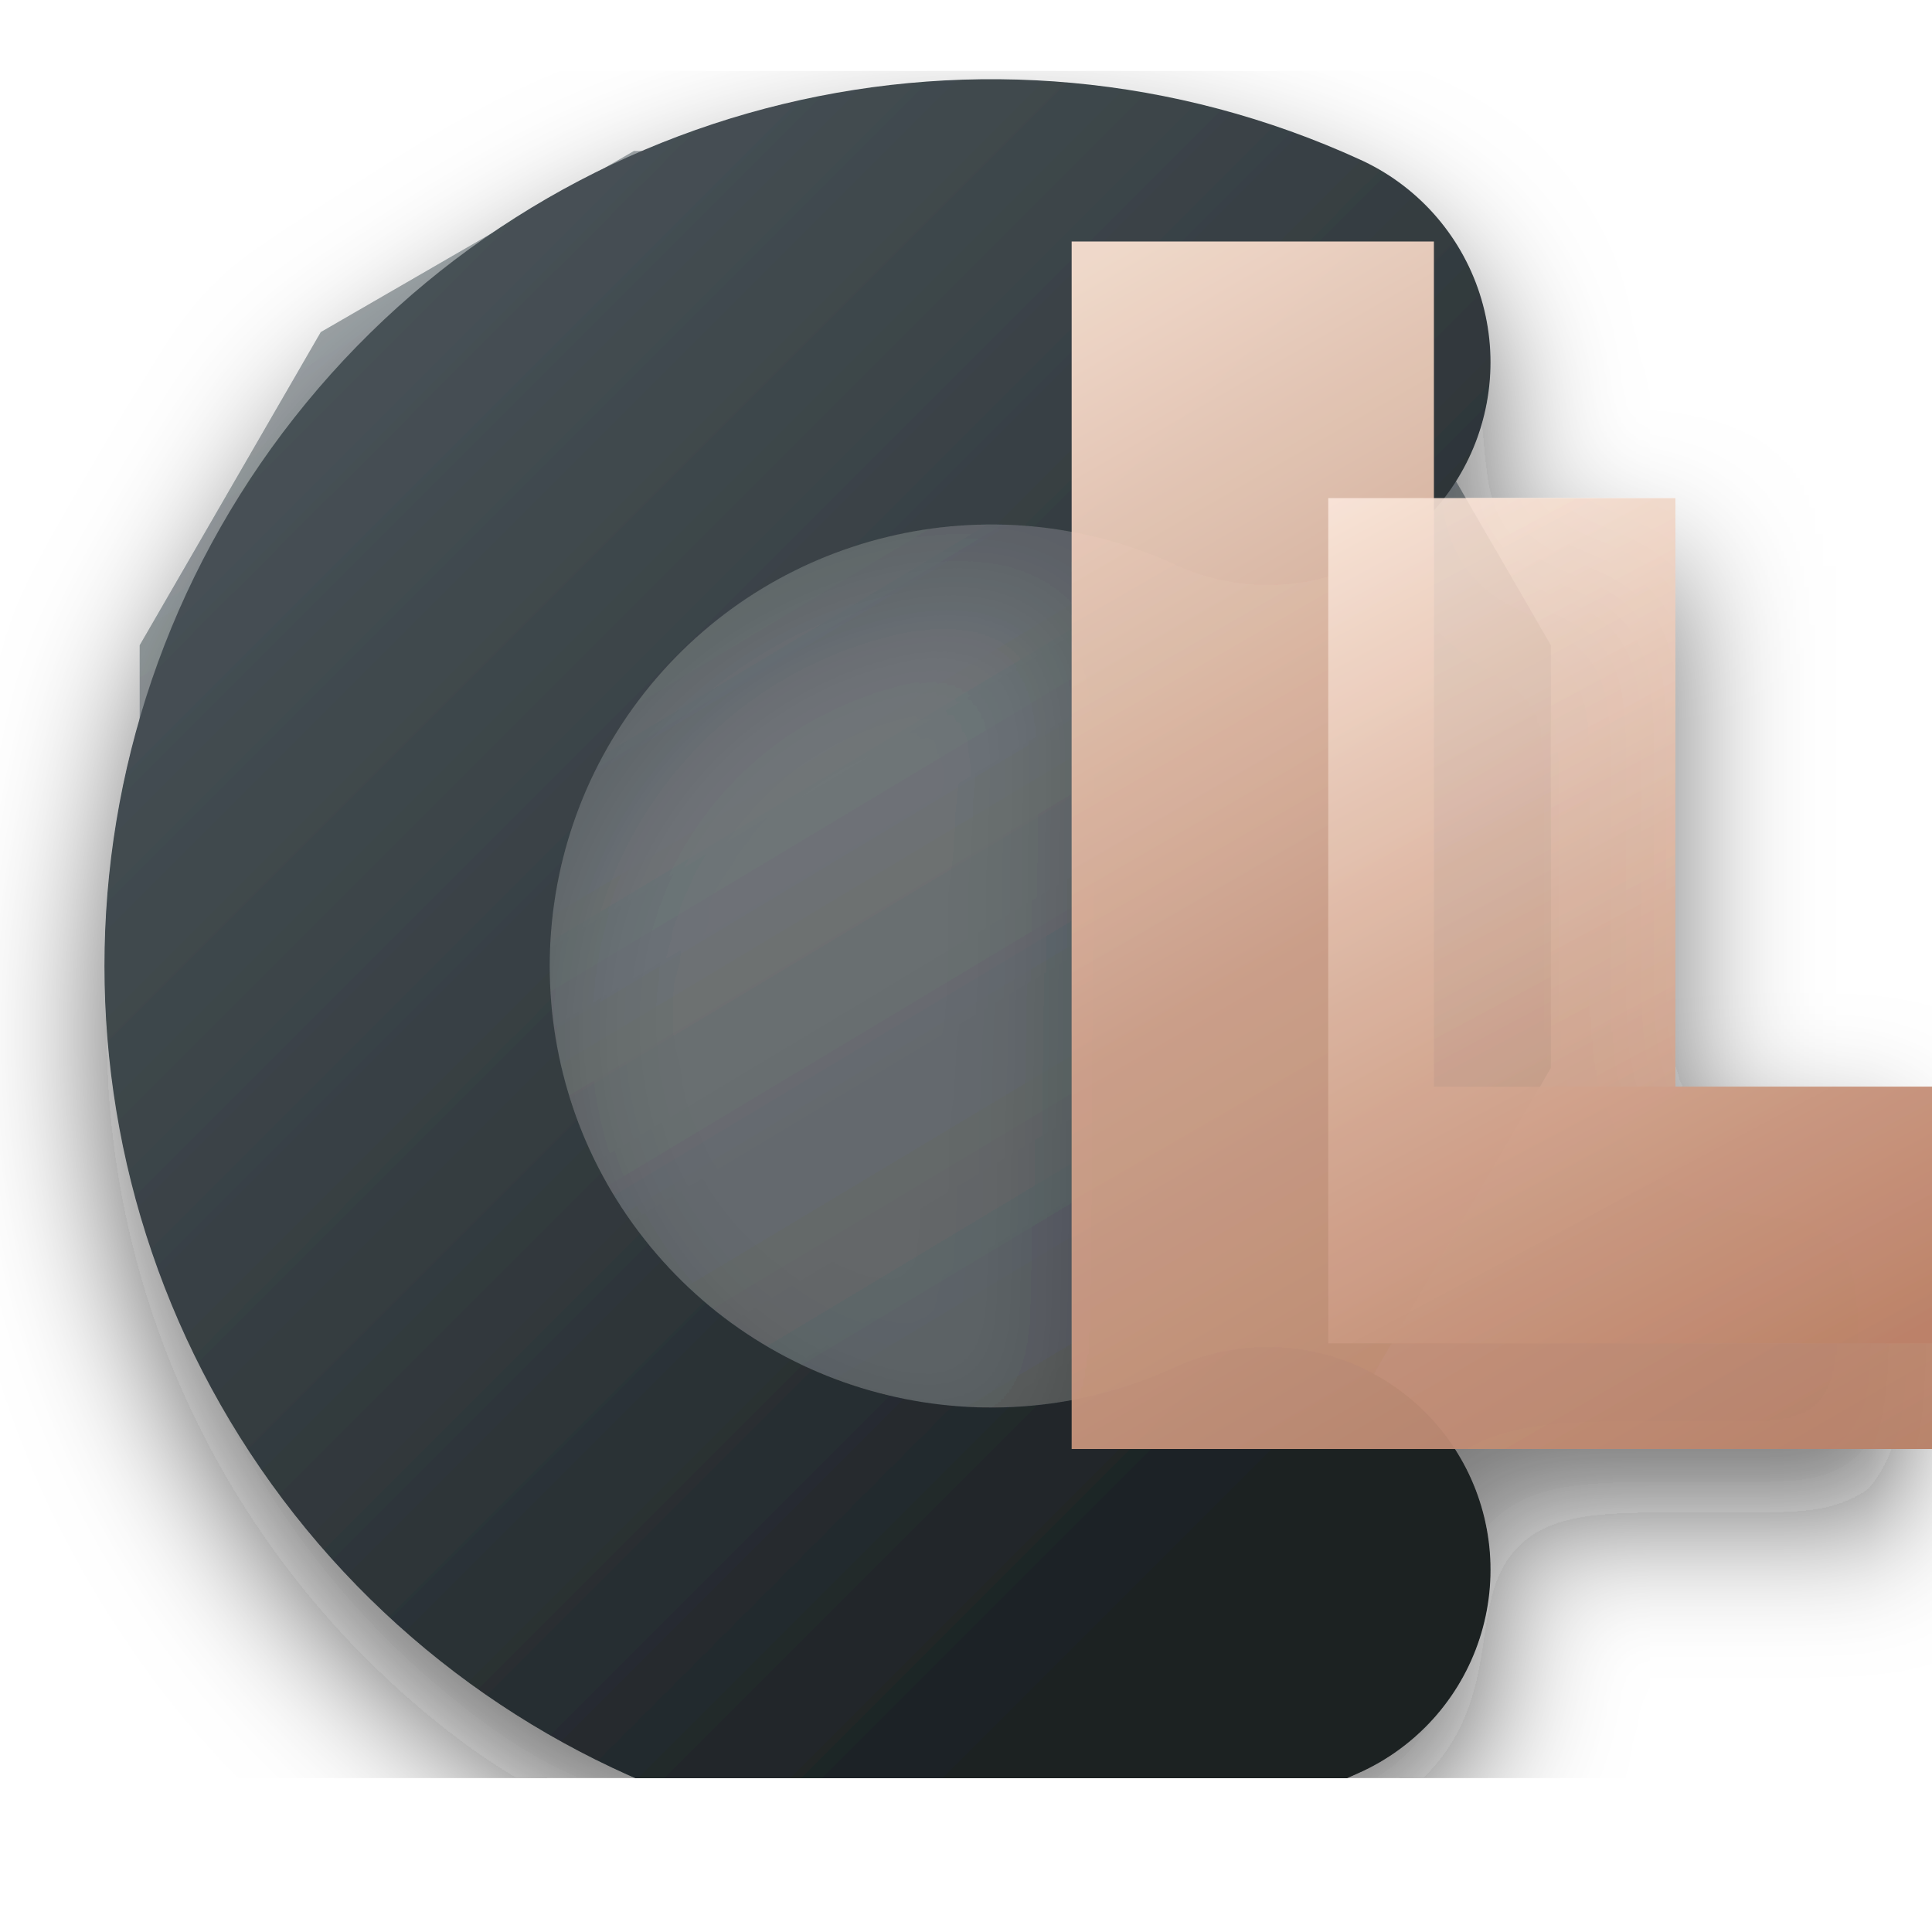
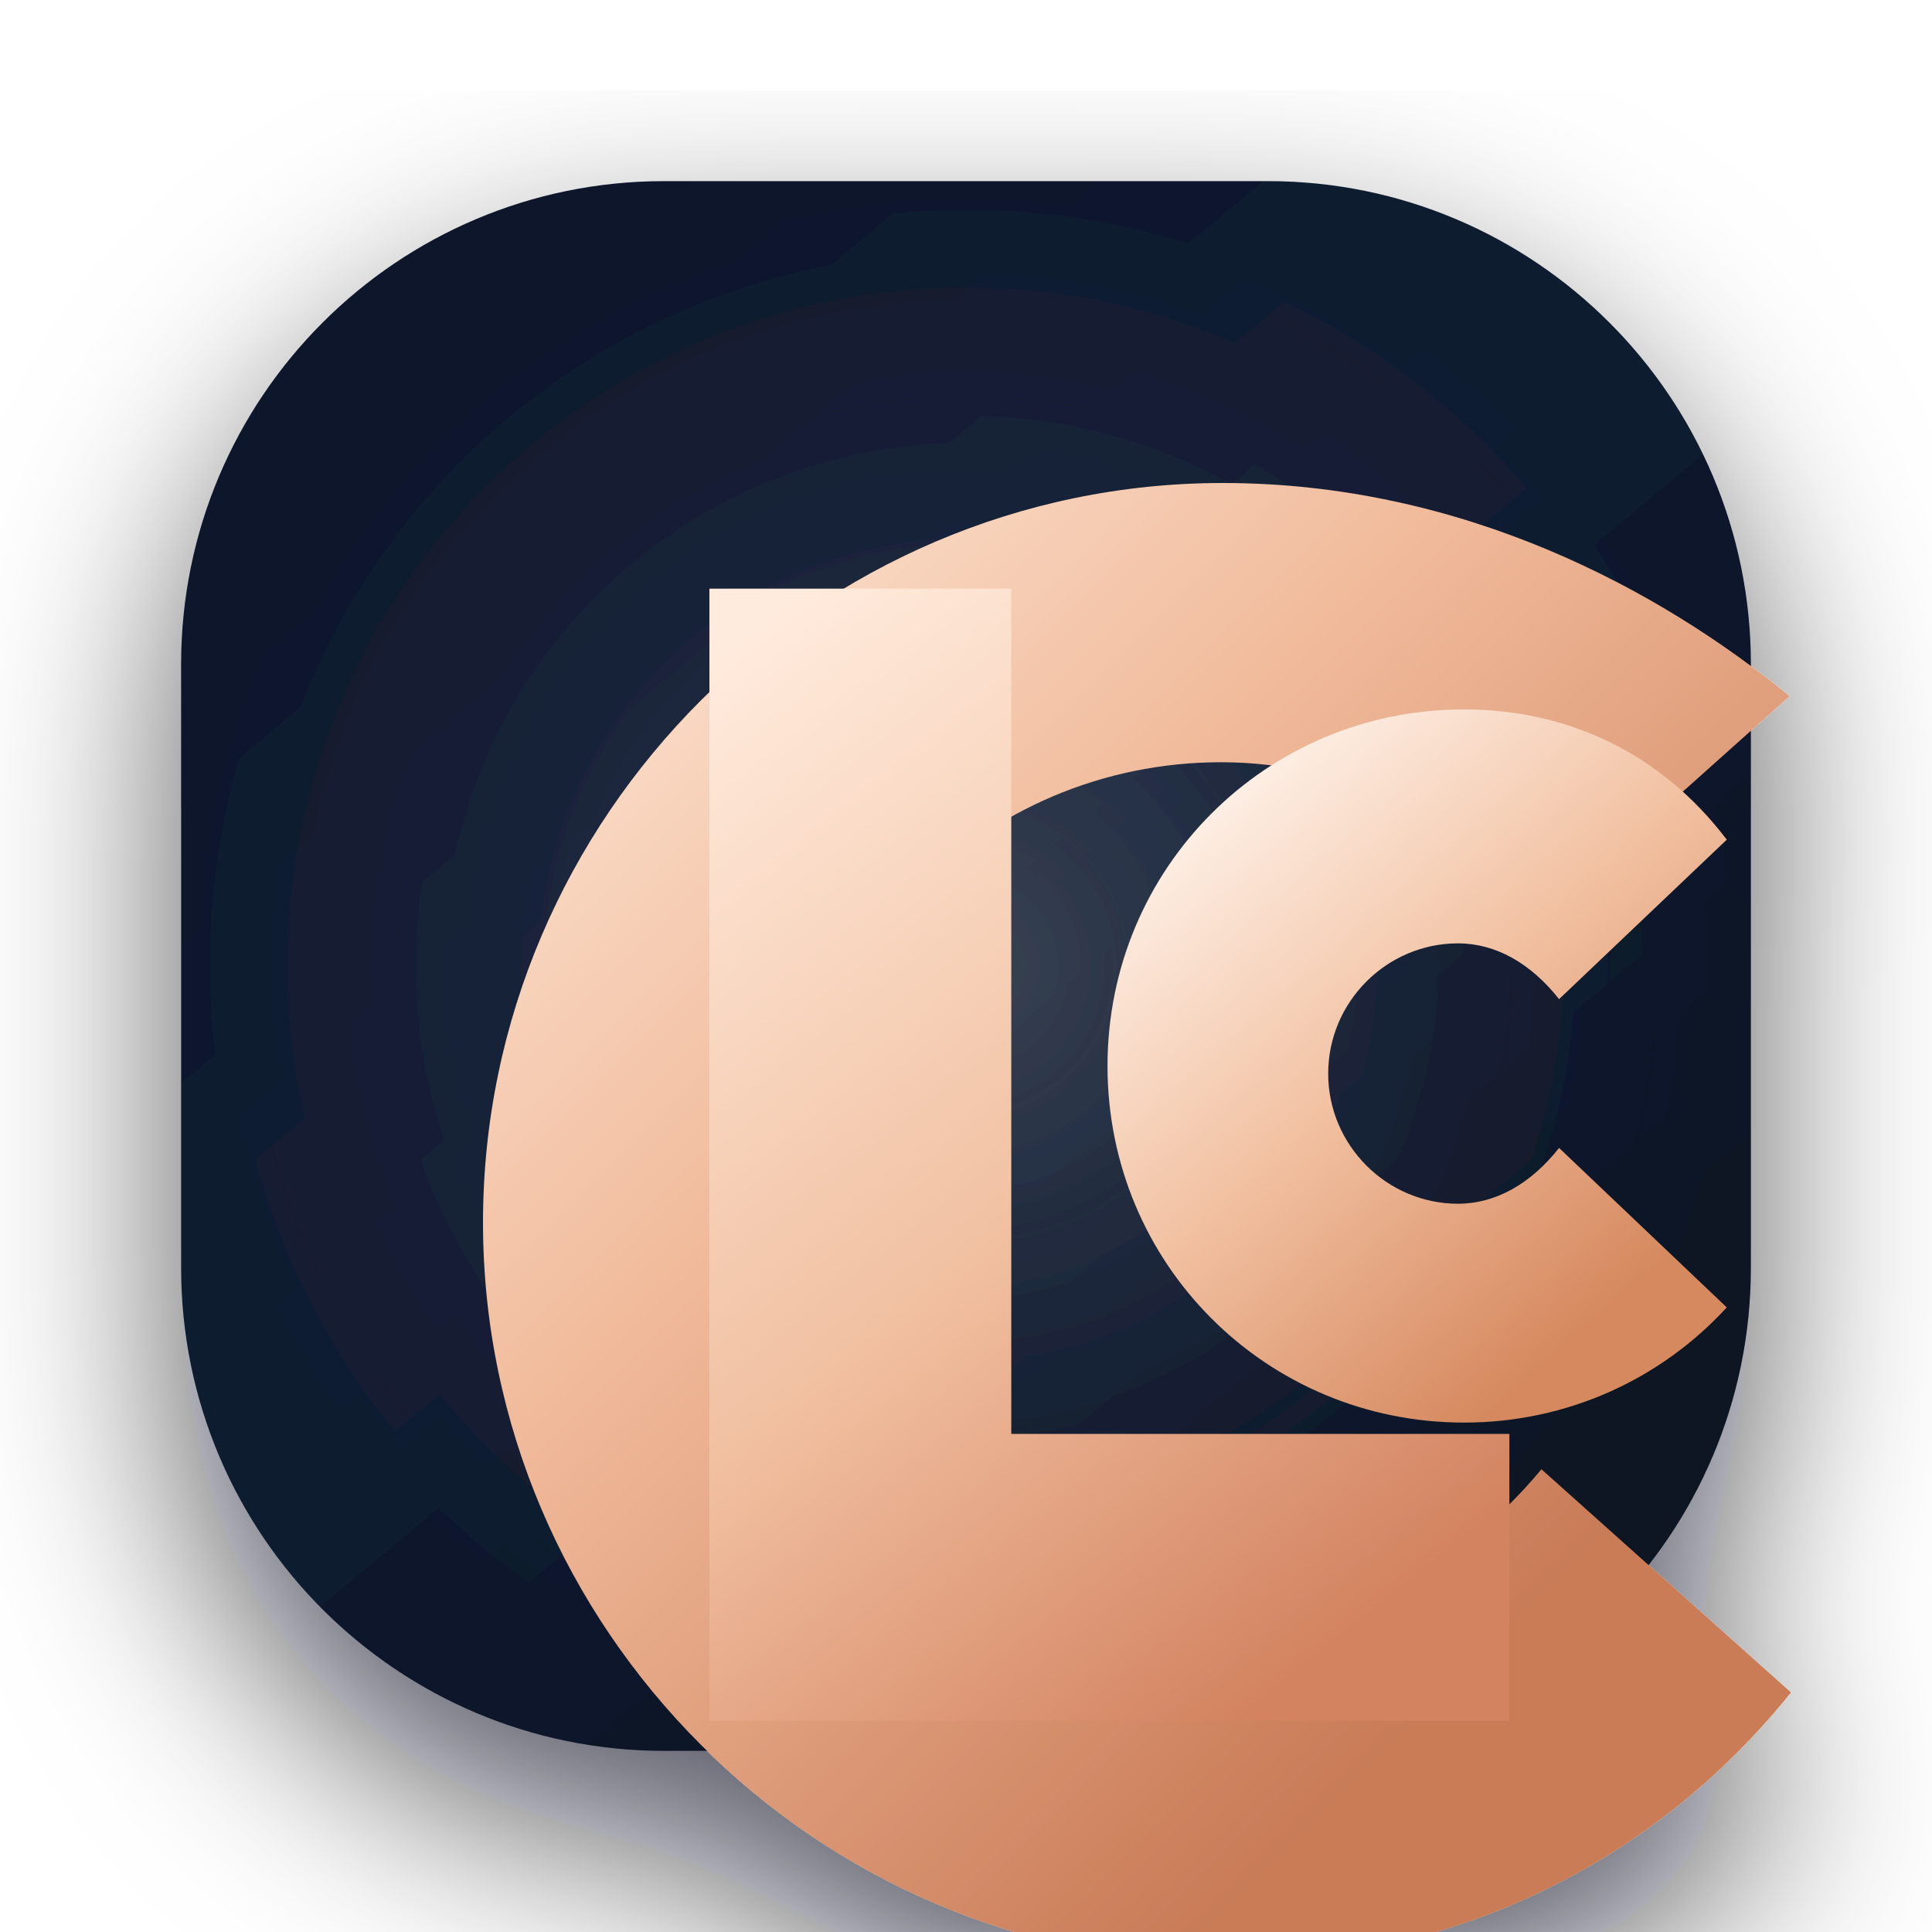
<svg xmlns="http://www.w3.org/2000/svg" width="512" height="512" viewBox="0 0 512 512" fill="none">
  <defs>
-     <linearGradient id="slateGradient" x1="76" y1="76" x2="368" y2="368" gradientUnits="userSpaceOnUse">
-       <stop offset="0%" stop-color="#4A5459" />
-       <stop offset="50%" stop-color="#343C40" />
-       <stop offset="100%" stop-color="#1B2023" />
+     <linearGradient id="bgGradient" x1="96" y1="64" x2="416" y2="448" gradientUnits="userSpaceOnUse">
+       <stop offset="0%" stop-color="#0F172A" />
+       <stop offset="45%" stop-color="#111B2F" />
+       <stop offset="100%" stop-color="#0B1220" />
    </linearGradient>
-     <linearGradient id="slateAccent" x1="40" y1="64" x2="280" y2="464" gradientUnits="userSpaceOnUse">
-       <stop offset="0%" stop-color="#5B676C" stop-opacity="0.85" />
-       <stop offset="100%" stop-color="#1E2428" stop-opacity="0.95" />
+     <linearGradient id="copperGradient" x1="160" y1="160" x2="416" y2="416" gradientUnits="userSpaceOnUse">
+       <stop offset="0%" stop-color="#FCE1CF" />
+       <stop offset="40%" stop-color="#F0B999" />
+       <stop offset="100%" stop-color="#C97B57" />
    </linearGradient>
-     <linearGradient id="copperGradient" x1="296" y1="64" x2="504" y2="424" gradientUnits="userSpaceOnUse">
-       <stop offset="0%" stop-color="#F8E0D1" />
-       <stop offset="45%" stop-color="#D0A18A" />
-       <stop offset="100%" stop-color="#B37B62" />
+     <linearGradient id="copperSoft" x1="196" y1="168" x2="388" y2="408" gradientUnits="userSpaceOnUse">
+       <stop offset="0%" stop-color="#FFEBDD" />
+       <stop offset="55%" stop-color="#F1C0A1" />
+       <stop offset="100%" stop-color="#D38360" />
    </linearGradient>
-     <linearGradient id="copperGradientInner" x1="352" y1="128" x2="480" y2="368" gradientUnits="userSpaceOnUse">
-       <stop offset="0%" stop-color="#FCE9DD" />
-       <stop offset="50%" stop-color="#D9B09B" />
-       <stop offset="100%" stop-color="#BC8168" />
+     <linearGradient id="copperBright" x1="332" y1="188" x2="452" y2="324" gradientUnits="userSpaceOnUse">
+       <stop offset="0%" stop-color="#FFF5EE" />
+       <stop offset="50%" stop-color="#F2C2A3" />
+       <stop offset="100%" stop-color="#D6895F" />
    </linearGradient>
-     <filter id="shadow" x="-10%" y="-10%" width="120%" height="120%" color-interpolation-filters="sRGB">
-       <feDropShadow dx="0" dy="18" stdDeviation="18" flood-color="#0C0C12" flood-opacity="0.6" />
+     <radialGradient id="glow" cx="0" cy="0" r="1" gradientUnits="userSpaceOnUse" gradientTransform="matrix(0 208 -208 0 256 256)">
+       <stop offset="0%" stop-color="#FFFFFF" stop-opacity="0.18" />
+       <stop offset="60%" stop-color="#A4C2FF" stop-opacity="0.05" />
+       <stop offset="100%" stop-color="#3B82F6" stop-opacity="0" />
+     </radialGradient>
+     <filter id="shadow" x="-15%" y="-15%" width="130%" height="130%" color-interpolation-filters="sRGB">
+       <feDropShadow dx="0" dy="24" stdDeviation="28" flood-color="#04060A" flood-opacity="0.65" />
    </filter>
  </defs>
  <g filter="url(#shadow)">
-     <path d="M168 40h112l83 48 48 83v112l-48 83-83 48H168l-83-48-48-83V171l48-83 83-48z" fill="url(#slateAccent)" opacity="0.65" />
-     <path d="M336 96a176 176 0 1 0 0 320" stroke="url(#slateGradient)" stroke-width="118" stroke-linecap="round" stroke-linejoin="round" fill="none" />
-     <path d="M284 64h96v224h132v96H284V64z" fill="url(#copperGradient)" opacity="0.95" />
-     <path d="M352 132h92v156h84v68H352V132z" fill="url(#copperGradientInner)" opacity="0.9" />
+     <rect x="48" y="48" width="416" height="416" rx="128" fill="url(#bgGradient)" />
+     <rect x="48" y="48" width="416" height="416" rx="128" fill="url(#glow)" />
+     <path d="M324 128c-107.524 0-196 88.476-196 196s88.476 196 196 196c63.62 0 115.898-28.251 150.624-71.49l-66.128-59.147c-22.036 26.508-51.463 41.637-84.496 41.637-63.245 0-114.5-51.255-114.5-114.5S260.379 202 323.624 202c33.033 0 62.46 15.129 84.496 41.637l66.128-59.147C439.898 156.251 387.62 128 324 128Z" fill="url(#copperGradient)" />
+     <path d="M188 156h80v224h132v76H188V156Z" fill="url(#copperSoft)" />
+     <path d="M388 188c-52.467 0-94.5 42.033-94.5 94.5S335.533 377 388 377c27.246 0 52.112-11.436 69.611-30.524l-44.44-42.261c-7.531 9.546-16.844 14.785-26.788 14.785-18.889 0-34.4-15.511-34.4-34.5 0-18.988 15.511-34.5 34.4-34.5 9.944 0 19.257 5.239 26.788 14.785l44.44-42.261C440.112 199.436 415.246 188 388 188Z" fill="url(#copperBright)" />
  </g>
</svg>
